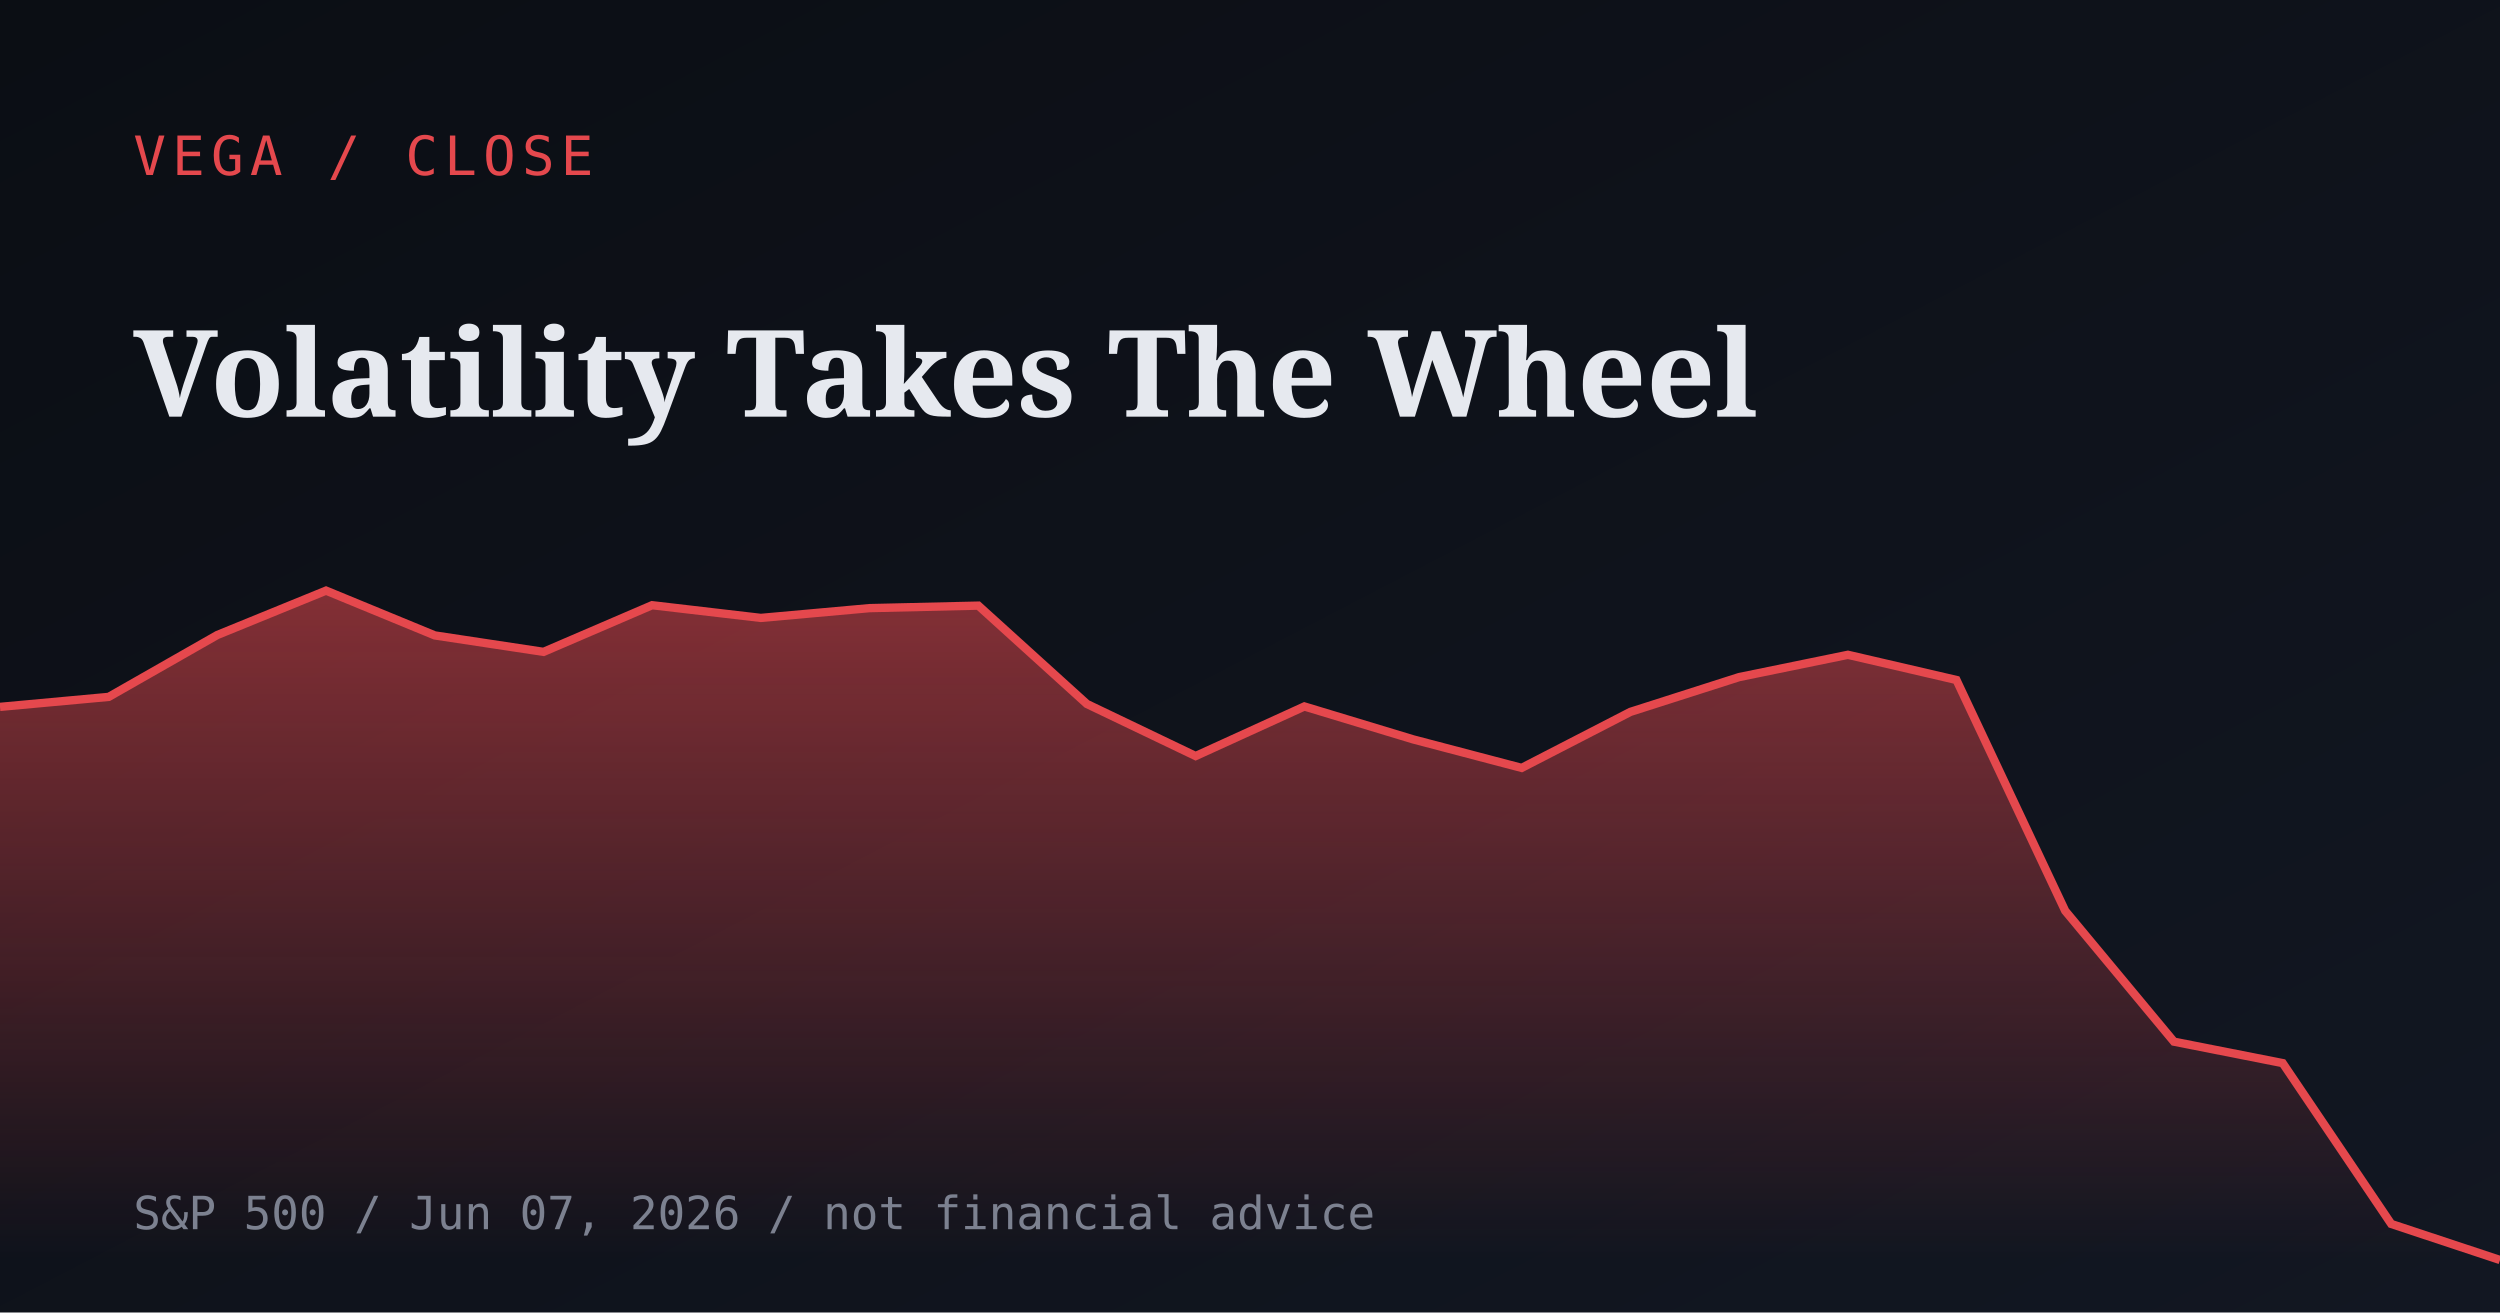
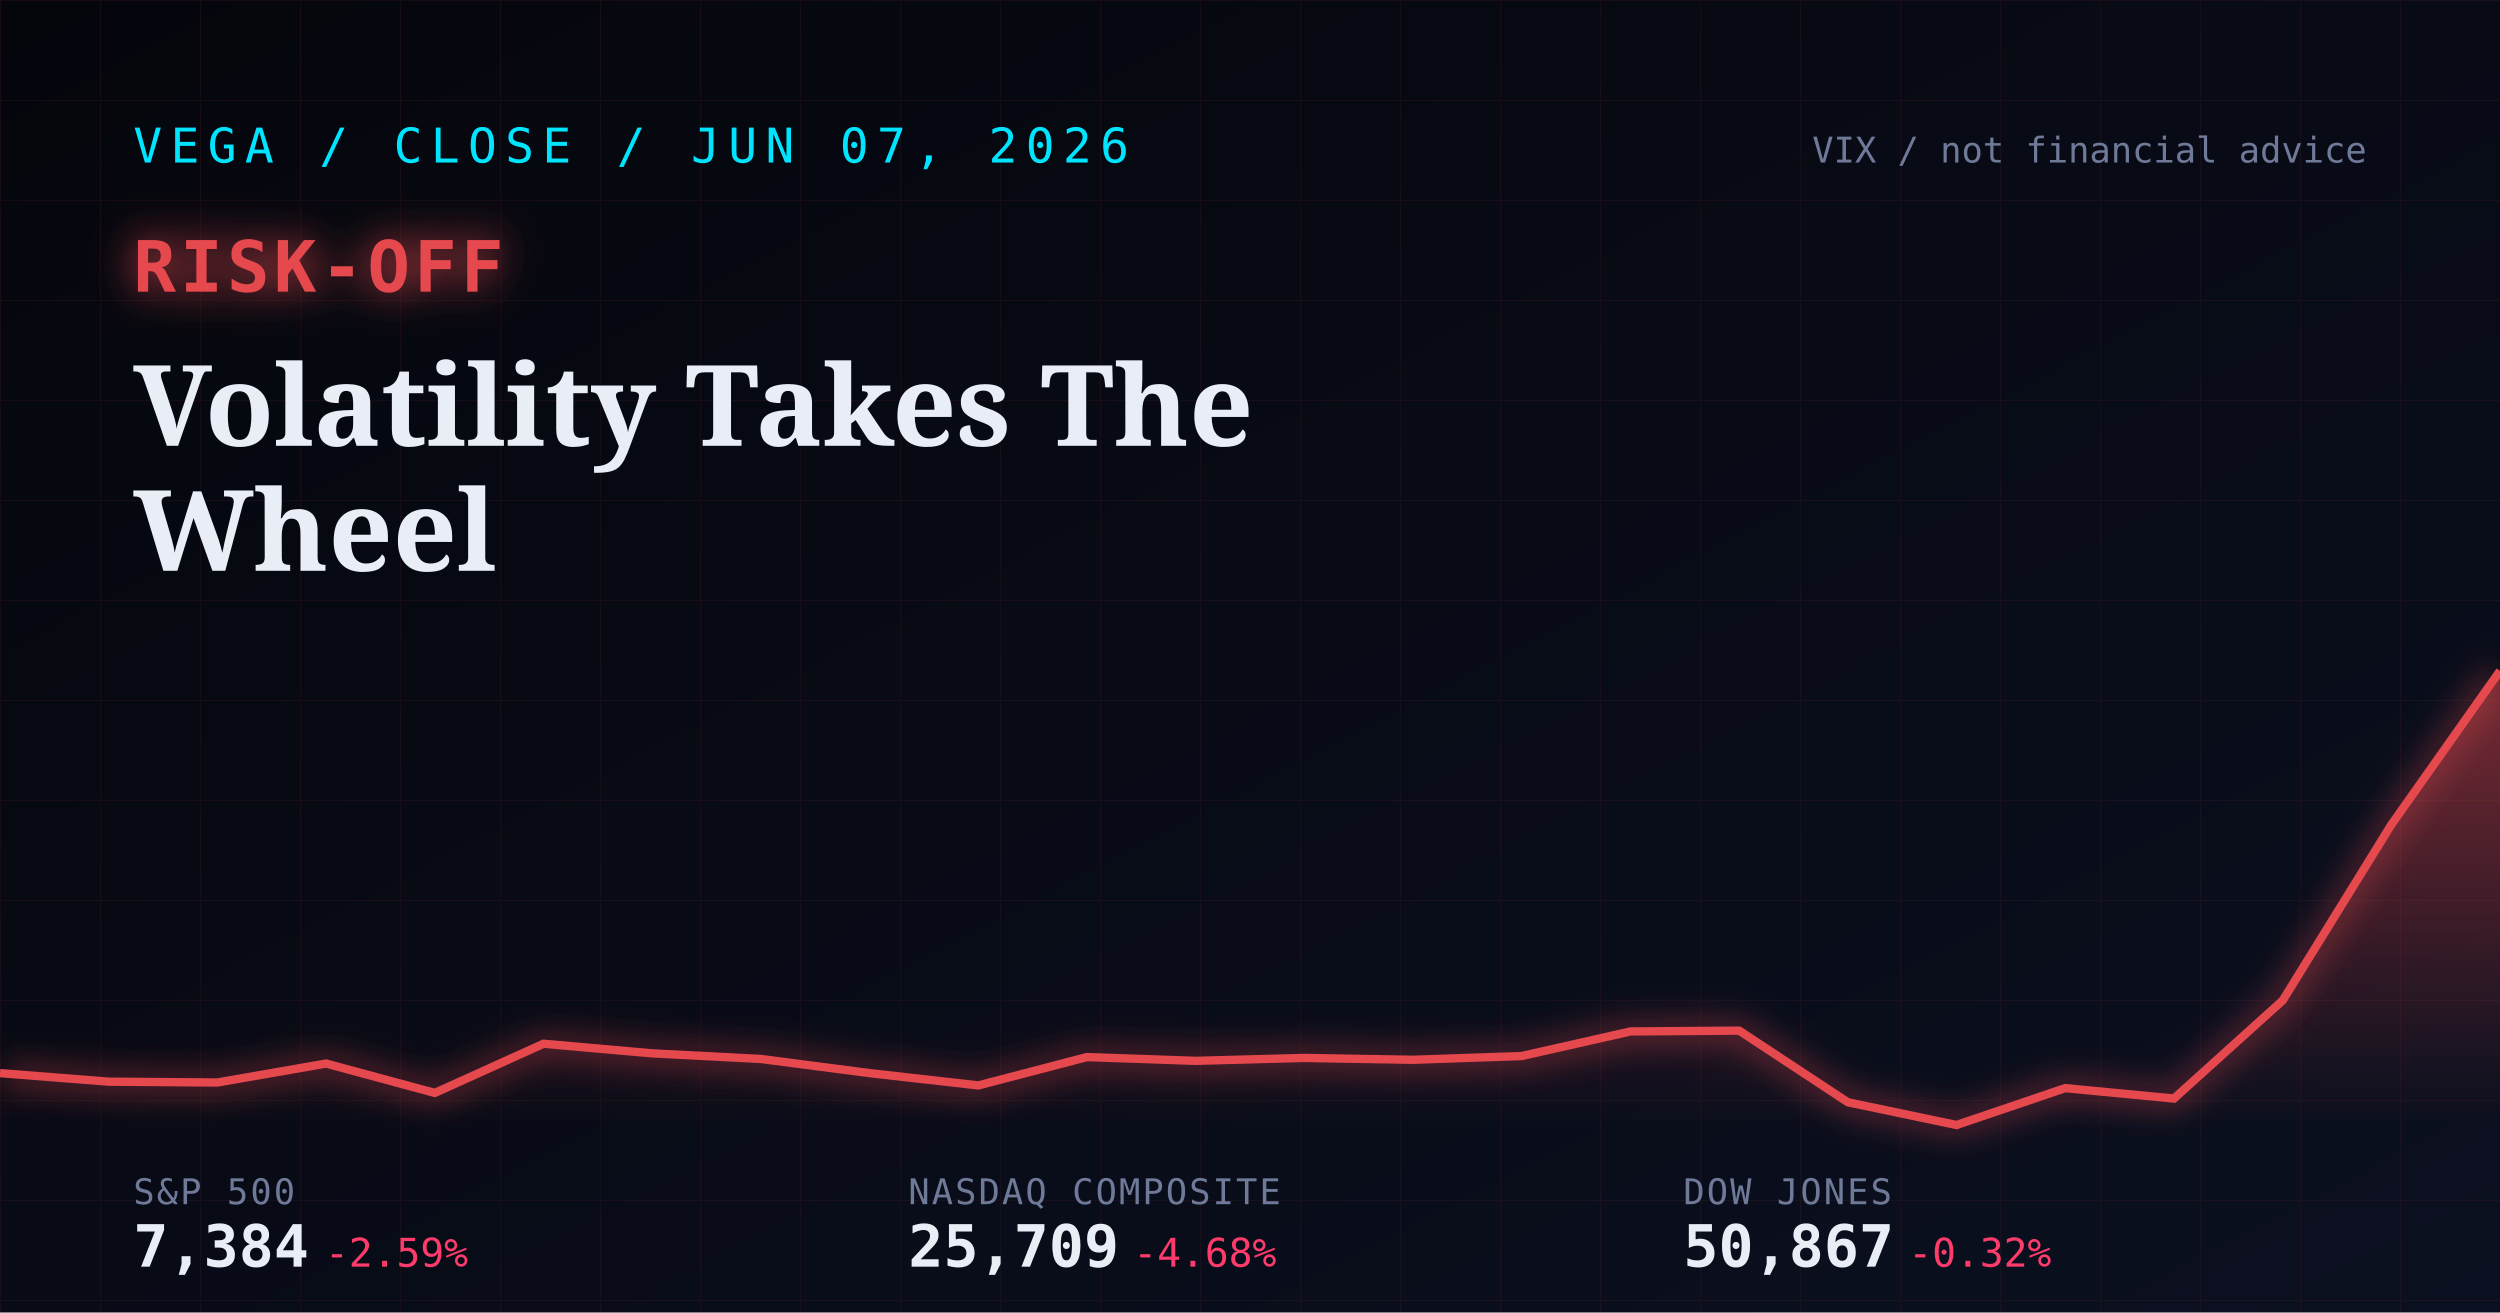
<svg xmlns="http://www.w3.org/2000/svg" viewBox="0 0 1200 630">
  <defs>
    <linearGradient id="bg" x1="0" y1="0" x2="1" y2="1">
-       <stop offset="0" stop-color="#0b0e14" />
-       <stop offset="1" stop-color="#121722" />
+       <stop offset="0" stop-color="#05060c" />
+       <stop offset="1" stop-color="#0b1020" />
    </linearGradient>
    <linearGradient id="ar" x1="0" y1="0" x2="0" y2="1">
-       <stop offset="0" stop-color="#e5484d" stop-opacity="0.55" />
+       <stop offset="0" stop-color="#e5484d" stop-opacity="0.5" />
      <stop offset="1" stop-color="#e5484d" stop-opacity="0" />
    </linearGradient>
+     <pattern id="grid" width="48" height="48" patternUnits="userSpaceOnUse">
+       <path d="M48 0H0V48" fill="none" stroke="#e5484d" stroke-opacity="0.07" stroke-width="1" />
+     </pattern>
  </defs>
  <rect width="1200" height="630" fill="url(#bg)" />
-   <path d="M0.0 339.3 L52.2 334.5 L104.3 304.8 L156.5 283.5 L208.7 305.0 L260.9 312.9 L313.0 290.5 L365.2 296.6 L417.4 291.9 L469.6 290.7 L521.7 337.9 L573.9 362.9 L626.1 339.1 L678.3 354.9 L730.4 368.6 L782.6 341.7 L834.8 325.0 L887.0 314.3 L939.1 326.4 L991.3 437.2 L1043.5 500.0 L1095.7 510.3 L1147.8 587.5 L1200.0 604.8 L1200 604.8 L0 604.8 Z" fill="url(#ar)" />
-   <path d="M0.0 339.3 L52.2 334.5 L104.3 304.8 L156.5 283.5 L208.7 305.0 L260.9 312.9 L313.0 290.5 L365.2 296.6 L417.4 291.9 L469.6 290.7 L521.7 337.9 L573.9 362.9 L626.1 339.1 L678.3 354.9 L730.4 368.6 L782.6 341.7 L834.8 325.0 L887.0 314.3 L939.1 326.4 L991.3 437.2 L1043.5 500.0 L1095.7 510.3 L1147.8 587.5 L1200.0 604.8" fill="none" stroke="#e5484d" stroke-width="4" />
-   <text x="64" y="84" font-family="ui-monospace,monospace" font-size="26" fill="#e5484d" letter-spacing="3">VEGA / CLOSE</text>
-   <text x="64" y="200" font-family="Georgia,serif" font-size="58" font-weight="700" fill="#e6e9ef">
-     <tspan x="64" dy="0">Volatility Takes The Wheel</tspan>
+   <rect width="1200" height="630" fill="url(#grid)" />
+   <path d="M0.0 515.1 L52.2 519.2 L104.3 519.6 L156.5 510.5 L208.7 524.6 L260.9 501.0 L313.0 505.6 L365.2 508.3 L417.4 515.1 L469.6 521.0 L521.7 507.4 L573.9 509.2 L626.1 507.8 L678.3 508.7 L730.4 506.9 L782.6 495.1 L834.8 494.7 L887.0 529.1 L939.1 540.0 L991.3 522.3 L1043.5 527.3 L1095.7 480.2 L1147.8 395.9 L1200.0 322.0 L1200 540.0 L0 540.0 Z" fill="url(#ar)" />
+   <path d="M0.0 515.1 L52.2 519.2 L104.3 519.6 L156.5 510.5 L208.7 524.6 L260.9 501.0 L313.0 505.6 L365.2 508.3 L417.4 515.1 L469.6 521.0 L521.7 507.4 L573.9 509.2 L626.1 507.8 L678.3 508.7 L730.4 506.9 L782.6 495.1 L834.8 494.7 L887.0 529.1 L939.1 540.0 L991.3 522.3 L1043.5 527.3 L1095.7 480.2 L1147.8 395.9 L1200.0 322.0" fill="none" stroke="#e5484d" stroke-width="4" style="filter:drop-shadow(0 0 8px #e5484d)" />
+   <text x="64" y="78" font-family="ui-monospace,monospace" font-size="23" fill="#00e5ff" letter-spacing="4">VEGA / CLOSE / JUN 07, 2026</text>
+   <text x="64" y="140" font-family="ui-monospace,monospace" font-size="34" font-weight="700" fill="#e5484d" letter-spacing="2" style="filter:drop-shadow(0 0 10px #e5484d)">RISK-OFF</text>
+   <text x="64" y="214" font-family="Georgia,serif" font-size="54" font-weight="700" fill="#e9edf6">
+     <tspan x="64" dy="0">Volatility Takes The</tspan>
+     <tspan x="64" dy="60">Wheel</tspan>
  </text>
-   <text x="64" y="590" font-family="ui-monospace,monospace" font-size="22" fill="#7c8190">S&amp;P 500 / Jun 07, 2026 / not financial advice</text>
+   <text x="64" y="578" font-family="ui-monospace,monospace" font-size="17" fill="#6f7a99" letter-spacing="1">S&amp;P 500</text>
+   <text x="64" y="608" font-family="ui-monospace,monospace" font-size="28" font-weight="700" fill="#e9edf6">7,384</text>
+   <text x="156" y="608" font-family="ui-monospace,monospace" font-size="19" fill="#ff3b6b">-2.59%</text>
+   <text x="436" y="578" font-family="ui-monospace,monospace" font-size="17" fill="#6f7a99" letter-spacing="1">NASDAQ COMPOSITE</text>
+   <text x="436" y="608" font-family="ui-monospace,monospace" font-size="28" font-weight="700" fill="#e9edf6">25,709</text>
+   <text x="544" y="608" font-family="ui-monospace,monospace" font-size="19" fill="#ff3b6b">-4.68%</text>
+   <text x="808" y="578" font-family="ui-monospace,monospace" font-size="17" fill="#6f7a99" letter-spacing="1">DOW JONES</text>
+   <text x="808" y="608" font-family="ui-monospace,monospace" font-size="28" font-weight="700" fill="#e9edf6">50,867</text>
+   <text x="916" y="608" font-family="ui-monospace,monospace" font-size="19" fill="#ff3b6b">-0.32%</text>
+   <text x="1136" y="78" text-anchor="end" font-family="ui-monospace,monospace" font-size="17" fill="#6f7a99">VIX / not financial advice</text>
</svg>
